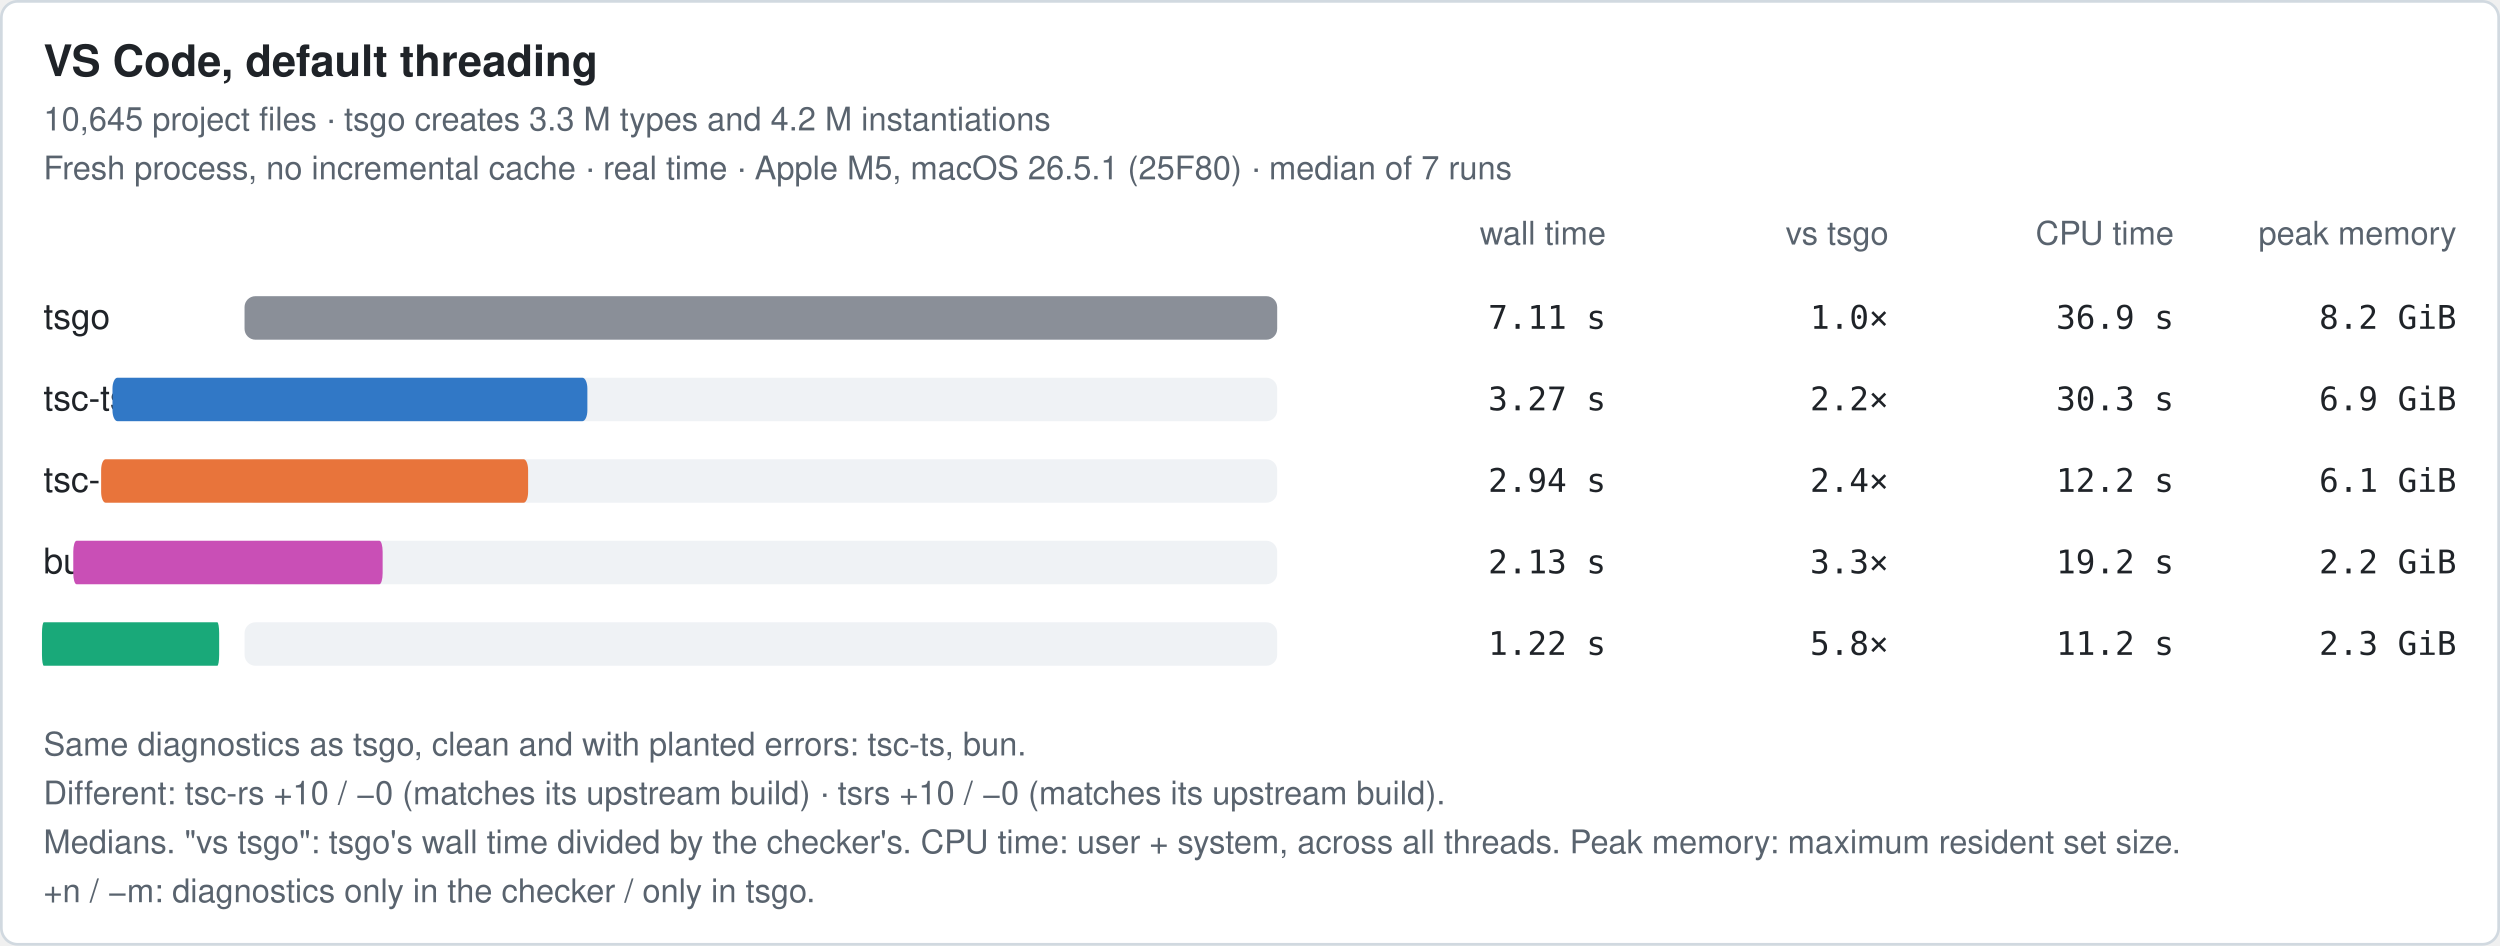
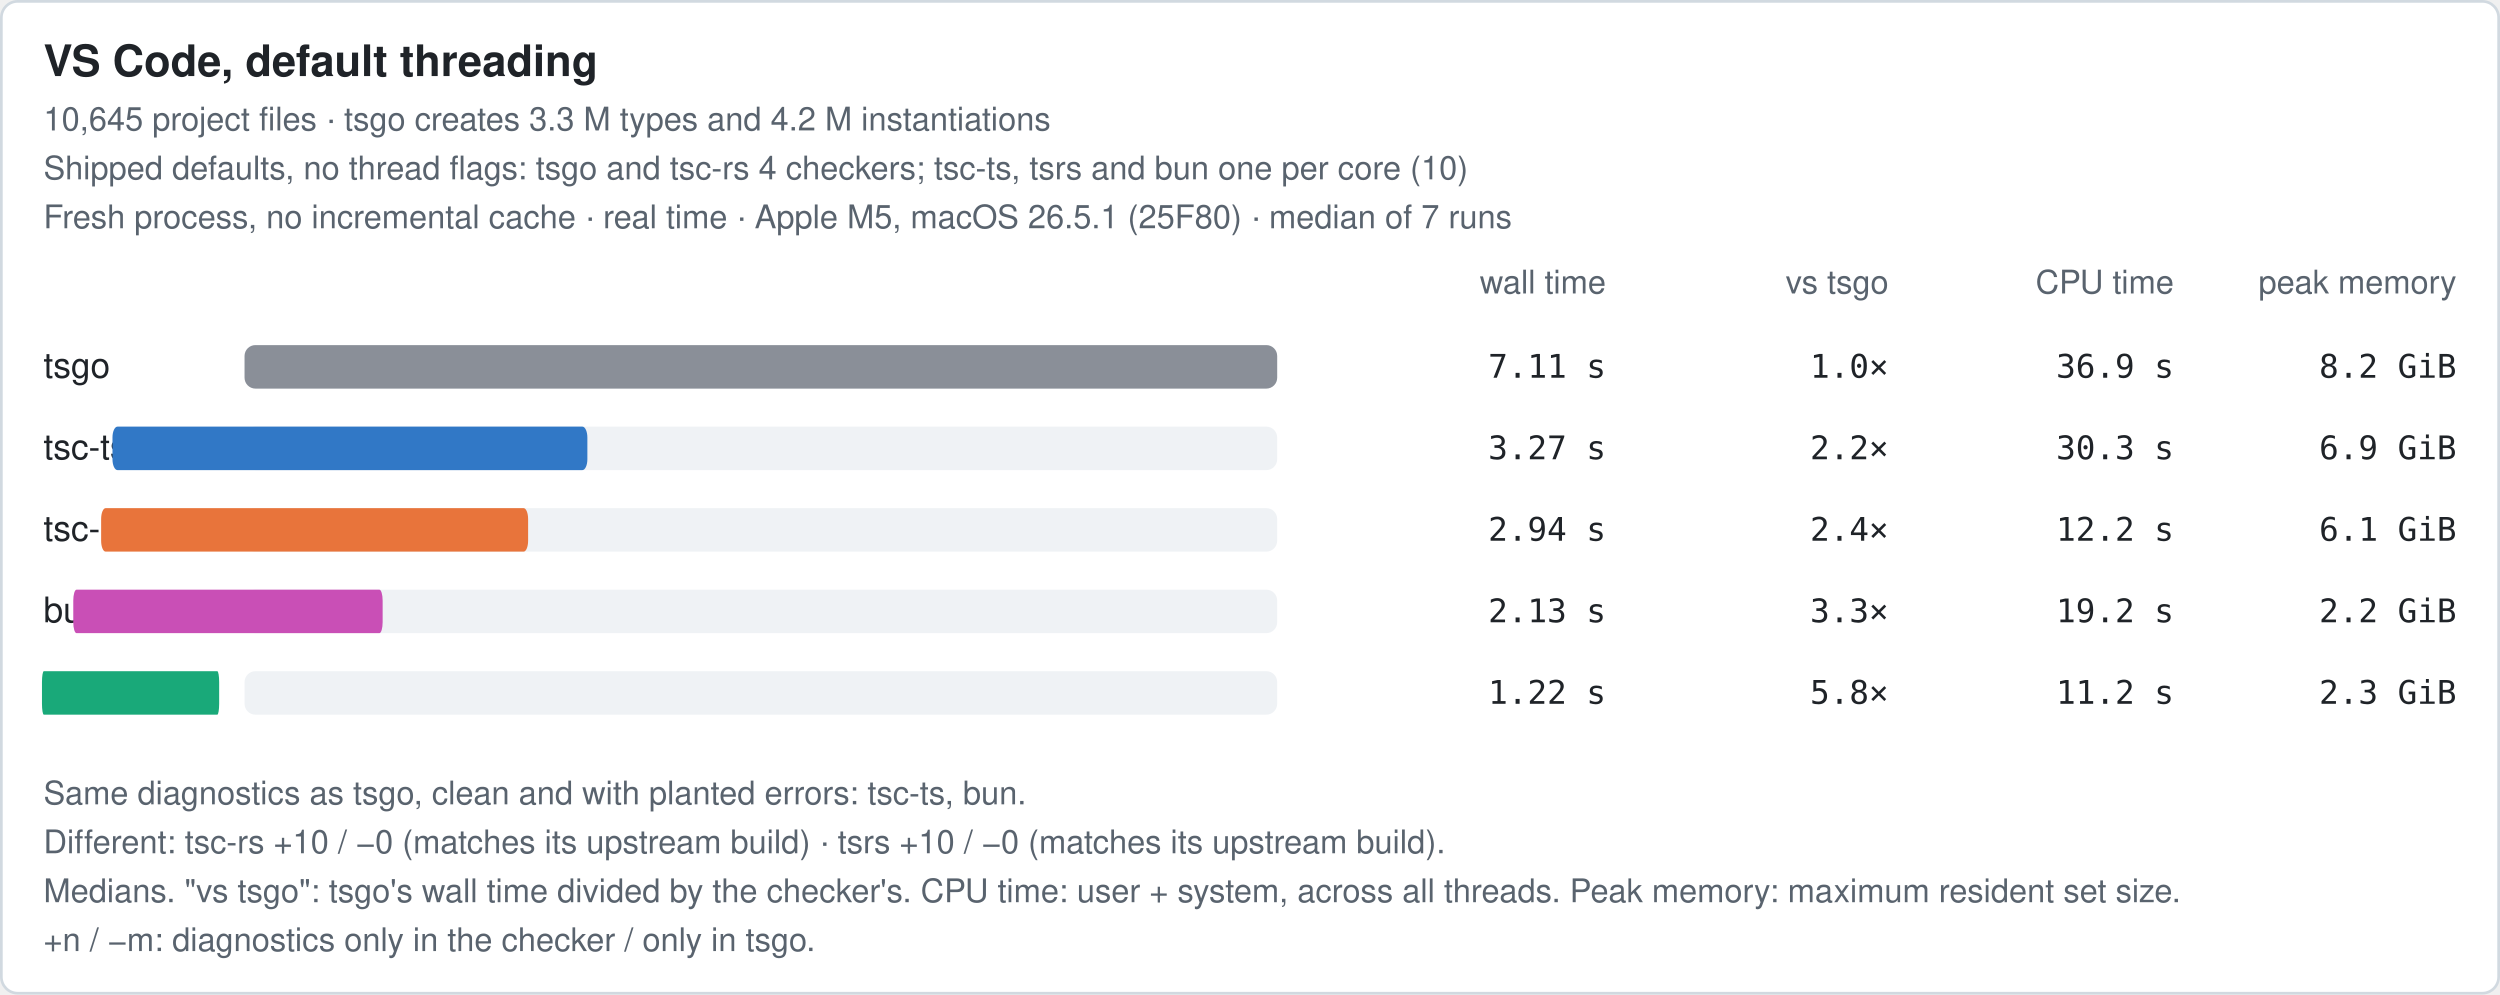
- <svg xmlns="http://www.w3.org/2000/svg" viewBox="0 0 920 348" width="920" height="348" role="img" aria-labelledby="t d">
+ <svg xmlns="http://www.w3.org/2000/svg" viewBox="0 0 920 366" width="920" height="366" role="img" aria-labelledby="t d">
  <style>
text{font-family:-apple-system,BlinkMacSystemFont,'Segoe UI',Helvetica,Arial,sans-serif;font-size:13px;fill:#1f2328}
.bg{fill:#ffffff;stroke:#d1d9e0}.track{fill:#eff2f5}
.title{font-size:16px;font-weight:600}.sub,.foot{font-size:12px;fill:#59636e}
.value{font-family:ui-monospace,SFMono-Regular,Menlo,Consolas,monospace;font-size:12px}
.bar{transform-box:fill-box;transform-origin:left center}.bar,.value{animation-duration:9.61s;animation-timing-function:linear;animation-iteration-count:infinite}
@keyframes b0{0%{transform:scaleX(0)}73.99%,100%{transform:scaleX(1)}}
@keyframes v0{0%,73.98%{opacity:0}73.99%,100%{opacity:1}}
.l0 .bar{animation-name:b0}.l0 .value{animation-name:v0}
@keyframes b1{0%{transform:scaleX(0)}34.03%,100%{transform:scaleX(0.4599)}}
@keyframes v1{0%,34.02%{opacity:0}34.03%,100%{opacity:1}}
.l1 .bar{animation-name:b1}.l1 .value{animation-name:v1}
@keyframes b2{0%{transform:scaleX(0)}30.59%,100%{transform:scaleX(0.4135)}}
@keyframes v2{0%,30.58%{opacity:0}30.59%,100%{opacity:1}}
.l2 .bar{animation-name:b2}.l2 .value{animation-name:v2}
@keyframes b3{0%{transform:scaleX(0)}22.16%,100%{transform:scaleX(0.2996)}}
@keyframes v3{0%,22.15%{opacity:0}22.16%,100%{opacity:1}}
.l3 .bar{animation-name:b3}.l3 .value{animation-name:v3}
@keyframes b4{0%{transform:scaleX(0)}12.70%,100%{transform:scaleX(0.1716)}}
@keyframes v4{0%,12.69%{opacity:0}12.70%,100%{opacity:1}}
.l4 .bar{animation-name:b4}.l4 .value{animation-name:v4}
@media (prefers-color-scheme:dark){.bg{fill:#0d1117;stroke:#3d444d}.track{fill:#21262d}text{fill:#e6edf3}.sub,.foot{fill:#9198a1}}
@media (prefers-reduced-motion:reduce){.bar,.value{animation:none}}
</style>
-   <rect class="bg" x="0.5" y="0.5" width="919" height="347" rx="6" />
+   <rect class="bg" x="0.5" y="0.5" width="919" height="365" rx="6" />
  <text class="title" x="16" y="28">VS Code, default threading</text>
  <text class="sub" x="16" y="48">10,645 project files · tsgo creates 3.3 M types and 4.2 M instantiations</text>
-   <text class="sub" x="16" y="66">Fresh process, no incremental cache · real time · Apple M5, macOS 26.5.1 (25F80) · median of 7 runs</text>
-   <text class="sub" x="591" y="90" text-anchor="end">wall time</text>
-   <text class="sub" x="695" y="90" text-anchor="end">vs tsgo</text>
-   <text class="sub" x="800" y="90" text-anchor="end">CPU time</text>
-   <text class="sub" x="904" y="90" text-anchor="end">peak memory</text>
+   <text class="sub" x="16" y="66">Shipped defaults, no thread flags: tsgo and tsc-rs 4 checkers; tsc-ts, tsrs and bun one per core (10)</text>
+   <text class="sub" x="16" y="84">Fresh process, no incremental cache · real time · Apple M5, macOS 26.5.1 (25F80) · median of 7 runs</text>
+   <text class="sub" x="591" y="108" text-anchor="end">wall time</text>
+   <text class="sub" x="695" y="108" text-anchor="end">vs tsgo</text>
+   <text class="sub" x="800" y="108" text-anchor="end">CPU time</text>
+   <text class="sub" x="904" y="108" text-anchor="end">peak memory</text>
  <g class="l0">
-     <text class="name" x="16" y="121">tsgo</text>
-     <rect class="track" x="90" y="109" width="380" height="16" rx="4" />
-     <rect class="bar" x="90" y="109" width="380" height="16" rx="4" fill="#8a8f98" style="transform:scaleX(1)" />
-     <text class="value" x="591" y="121" text-anchor="end">7.11 s</text>
-     <text class="value" x="695" y="121" text-anchor="end">1.0×</text>
-     <text class="value" x="800" y="121" text-anchor="end">36.9 s</text>
-     <text class="value" x="904" y="121" text-anchor="end">8.2 GiB</text>
+     <text class="name" x="16" y="139">tsgo</text>
+     <rect class="track" x="90" y="127" width="380" height="16" rx="4" />
+     <rect class="bar" x="90" y="127" width="380" height="16" rx="4" fill="#8a8f98" style="transform:scaleX(1)" />
+     <text class="value" x="591" y="139" text-anchor="end">7.11 s</text>
+     <text class="value" x="695" y="139" text-anchor="end">1.0×</text>
+     <text class="value" x="800" y="139" text-anchor="end">36.9 s</text>
+     <text class="value" x="904" y="139" text-anchor="end">8.2 GiB</text>
  </g>
  <g class="l1">
-     <text class="name" x="16" y="151">tsc-ts</text>
-     <rect class="track" x="90" y="139" width="380" height="16" rx="4" />
-     <rect class="bar" x="90" y="139" width="380" height="16" rx="4" fill="#3178c6" style="transform:scaleX(0.4599)" />
-     <text class="value" x="591" y="151" text-anchor="end">3.27 s</text>
-     <text class="value" x="695" y="151" text-anchor="end">2.2×</text>
-     <text class="value" x="800" y="151" text-anchor="end">30.3 s</text>
-     <text class="value" x="904" y="151" text-anchor="end">6.9 GiB</text>
+     <text class="name" x="16" y="169">tsc-ts</text>
+     <rect class="track" x="90" y="157" width="380" height="16" rx="4" />
+     <rect class="bar" x="90" y="157" width="380" height="16" rx="4" fill="#3178c6" style="transform:scaleX(0.4599)" />
+     <text class="value" x="591" y="169" text-anchor="end">3.27 s</text>
+     <text class="value" x="695" y="169" text-anchor="end">2.2×</text>
+     <text class="value" x="800" y="169" text-anchor="end">30.3 s</text>
+     <text class="value" x="904" y="169" text-anchor="end">6.9 GiB</text>
  </g>
  <g class="l2">
-     <text class="name" x="16" y="181">tsc-rs</text>
-     <rect class="track" x="90" y="169" width="380" height="16" rx="4" />
-     <rect class="bar" x="90" y="169" width="380" height="16" rx="4" fill="#e8743b" style="transform:scaleX(0.4135)" />
-     <text class="value" x="591" y="181" text-anchor="end">2.94 s</text>
-     <text class="value" x="695" y="181" text-anchor="end">2.4×</text>
-     <text class="value" x="800" y="181" text-anchor="end">12.2 s</text>
-     <text class="value" x="904" y="181" text-anchor="end">6.1 GiB</text>
+     <text class="name" x="16" y="199">tsc-rs</text>
+     <rect class="track" x="90" y="187" width="380" height="16" rx="4" />
+     <rect class="bar" x="90" y="187" width="380" height="16" rx="4" fill="#e8743b" style="transform:scaleX(0.4135)" />
+     <text class="value" x="591" y="199" text-anchor="end">2.94 s</text>
+     <text class="value" x="695" y="199" text-anchor="end">2.4×</text>
+     <text class="value" x="800" y="199" text-anchor="end">12.2 s</text>
+     <text class="value" x="904" y="199" text-anchor="end">6.1 GiB</text>
  </g>
  <g class="l3">
-     <text class="name" x="16" y="211">bun</text>
-     <rect class="track" x="90" y="199" width="380" height="16" rx="4" />
-     <rect class="bar" x="90" y="199" width="380" height="16" rx="4" fill="#c94fb6" style="transform:scaleX(0.2996)" />
-     <text class="value" x="591" y="211" text-anchor="end">2.13 s</text>
-     <text class="value" x="695" y="211" text-anchor="end">3.3×</text>
-     <text class="value" x="800" y="211" text-anchor="end">19.2 s</text>
-     <text class="value" x="904" y="211" text-anchor="end">2.2 GiB</text>
+     <text class="name" x="16" y="229">bun</text>
+     <rect class="track" x="90" y="217" width="380" height="16" rx="4" />
+     <rect class="bar" x="90" y="217" width="380" height="16" rx="4" fill="#c94fb6" style="transform:scaleX(0.2996)" />
+     <text class="value" x="591" y="229" text-anchor="end">2.13 s</text>
+     <text class="value" x="695" y="229" text-anchor="end">3.3×</text>
+     <text class="value" x="800" y="229" text-anchor="end">19.2 s</text>
+     <text class="value" x="904" y="229" text-anchor="end">2.2 GiB</text>
  </g>
  <g class="l4">
-     <text class="name" x="16" y="241">tsrs</text>
-     <rect class="track" x="90" y="229" width="380" height="16" rx="4" />
-     <rect class="bar" x="90" y="229" width="380" height="16" rx="4" fill="#19a979" style="transform:scaleX(0.1716)" />
-     <text class="value" x="591" y="241" text-anchor="end">1.22 s</text>
-     <text class="value" x="695" y="241" text-anchor="end">5.8×</text>
-     <text class="value" x="800" y="241" text-anchor="end">11.2 s</text>
-     <text class="value" x="904" y="241" text-anchor="end">2.3 GiB</text>
+     <text class="name" x="16" y="259">tsrs</text>
+     <rect class="track" x="90" y="247" width="380" height="16" rx="4" />
+     <rect class="bar" x="90" y="247" width="380" height="16" rx="4" fill="#19a979" style="transform:scaleX(0.1716)" />
+     <text class="value" x="591" y="259" text-anchor="end">1.22 s</text>
+     <text class="value" x="695" y="259" text-anchor="end">5.8×</text>
+     <text class="value" x="800" y="259" text-anchor="end">11.2 s</text>
+     <text class="value" x="904" y="259" text-anchor="end">2.3 GiB</text>
  </g>
-   <text class="foot" x="16" y="278">Same diagnostics as tsgo, clean and with planted errors: tsc-ts, bun.</text>
-   <text class="foot" x="16" y="296">Different: tsc-rs +10 / −0 (matches its upstream build) · tsrs +10 / −0 (matches its upstream build).</text>
-   <text class="foot" x="16" y="314">Medians. "vs tsgo": tsgo's wall time divided by the checker's. CPU time: user + system, across all threads. Peak memory: maximum resident set size.</text>
-   <text class="foot" x="16" y="332">+n / −m: diagnostics only in the checker / only in tsgo.</text>
+   <text class="foot" x="16" y="296">Same diagnostics as tsgo, clean and with planted errors: tsc-ts, bun.</text>
+   <text class="foot" x="16" y="314">Different: tsc-rs +10 / −0 (matches its upstream build) · tsrs +10 / −0 (matches its upstream build).</text>
+   <text class="foot" x="16" y="332">Medians. "vs tsgo": tsgo's wall time divided by the checker's. CPU time: user + system, across all threads. Peak memory: maximum resident set size.</text>
+   <text class="foot" x="16" y="350">+n / −m: diagnostics only in the checker / only in tsgo.</text>
</svg>
